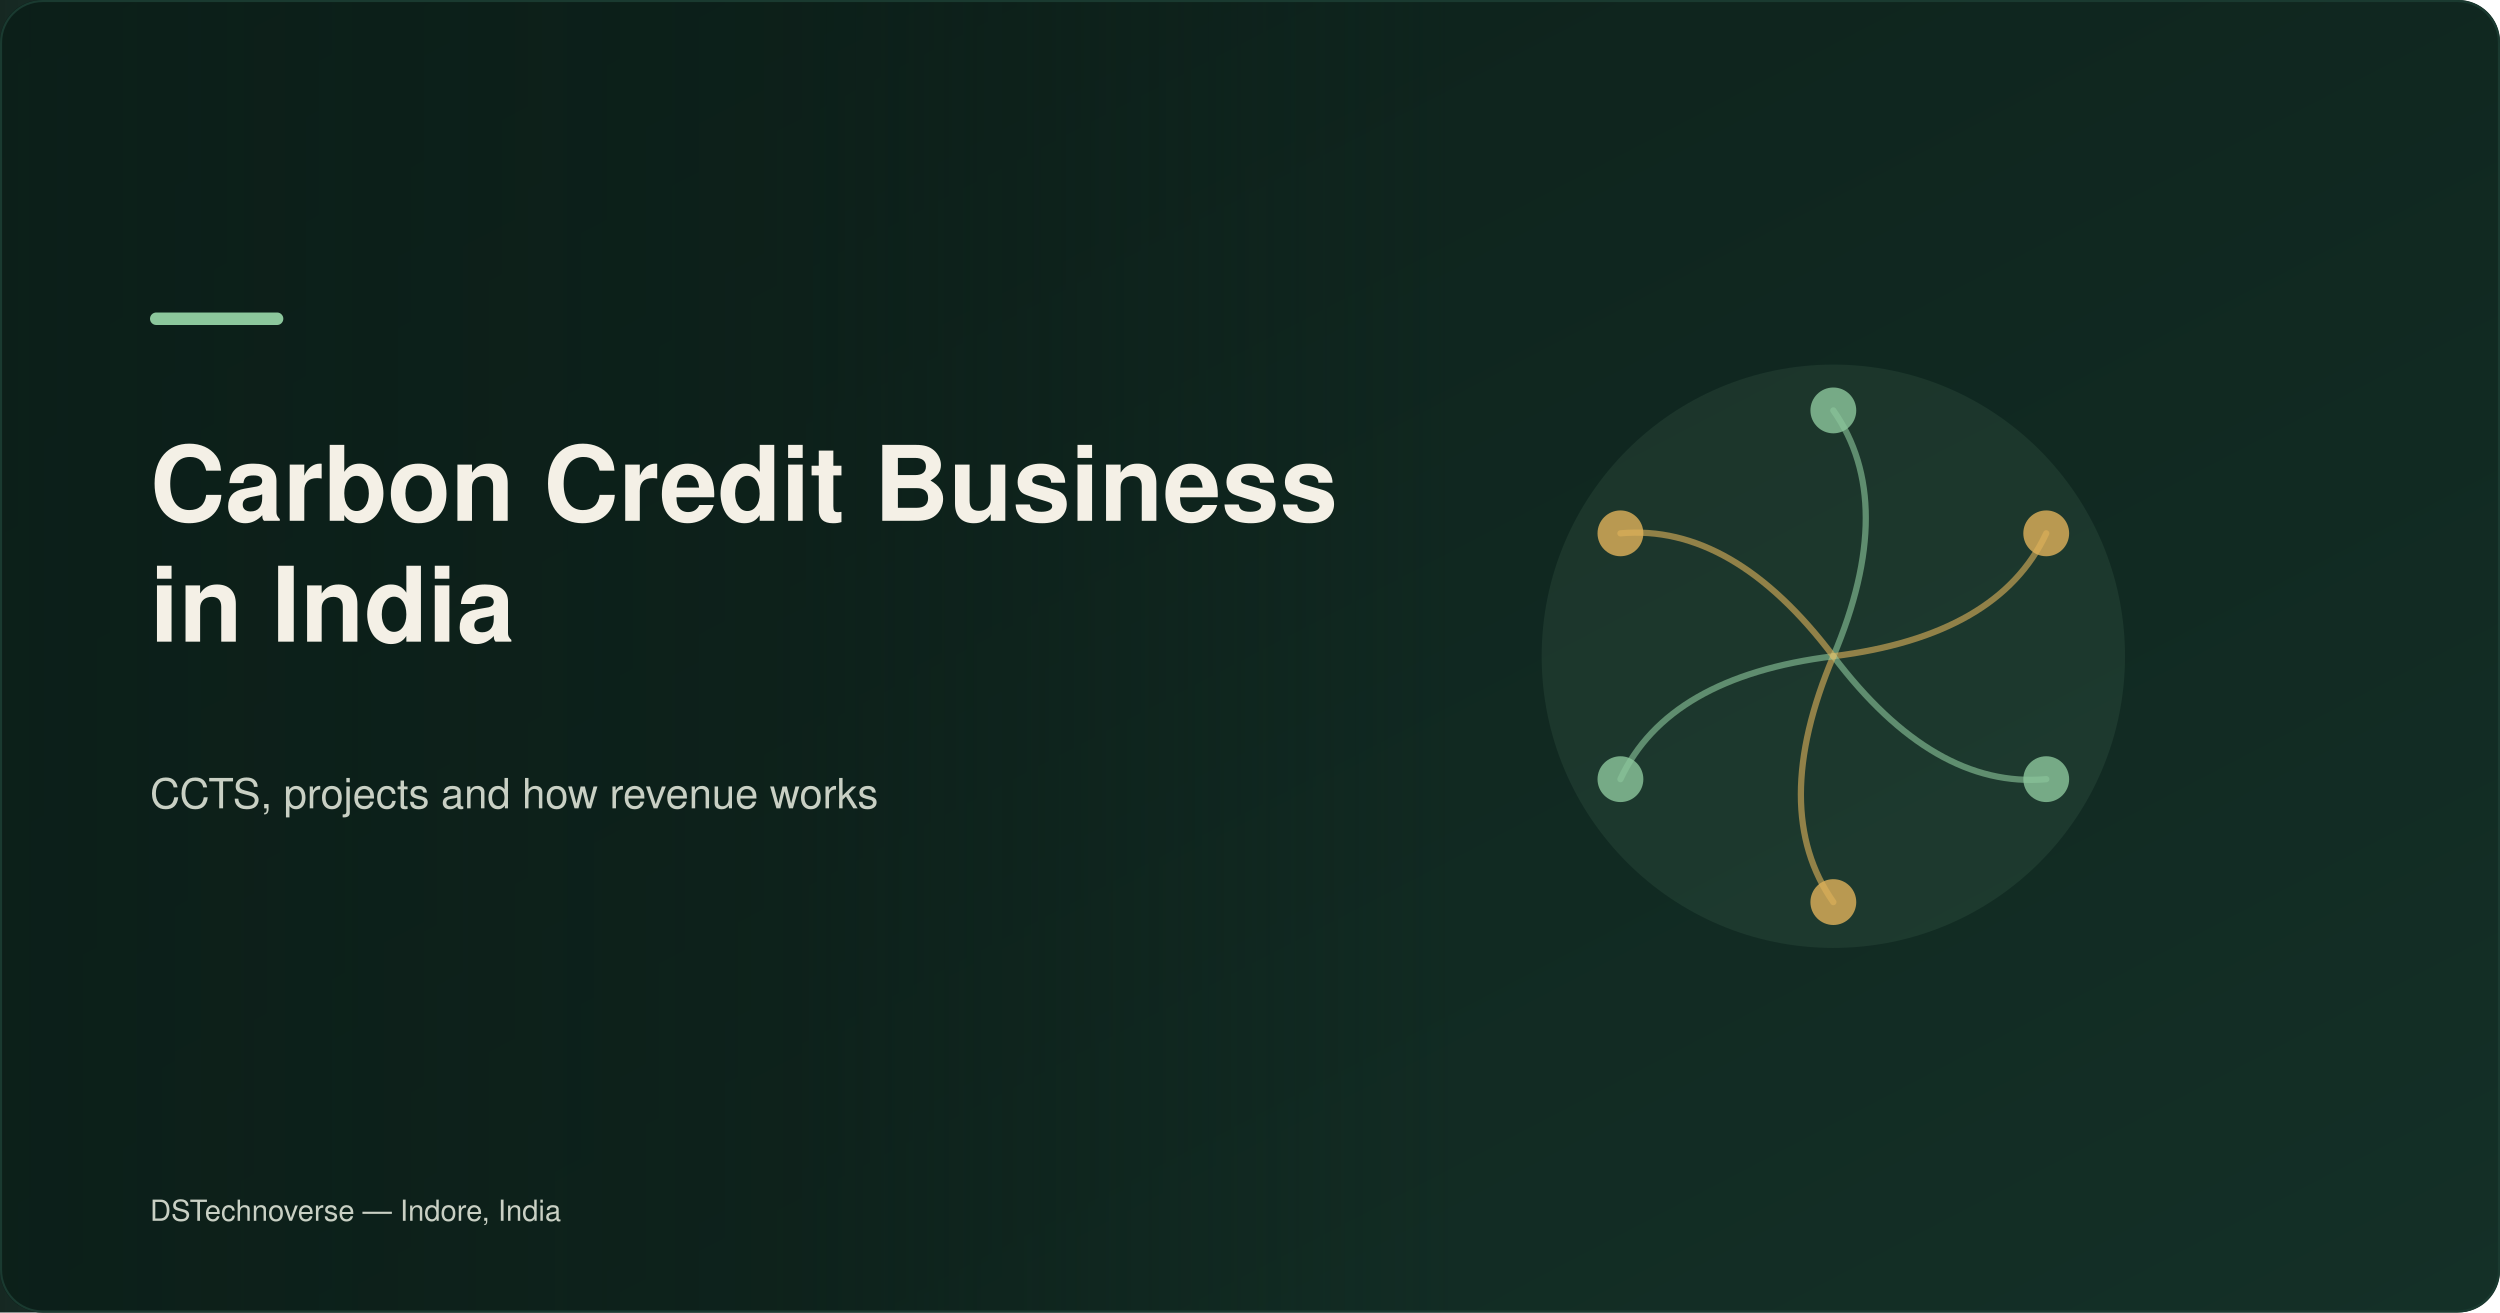
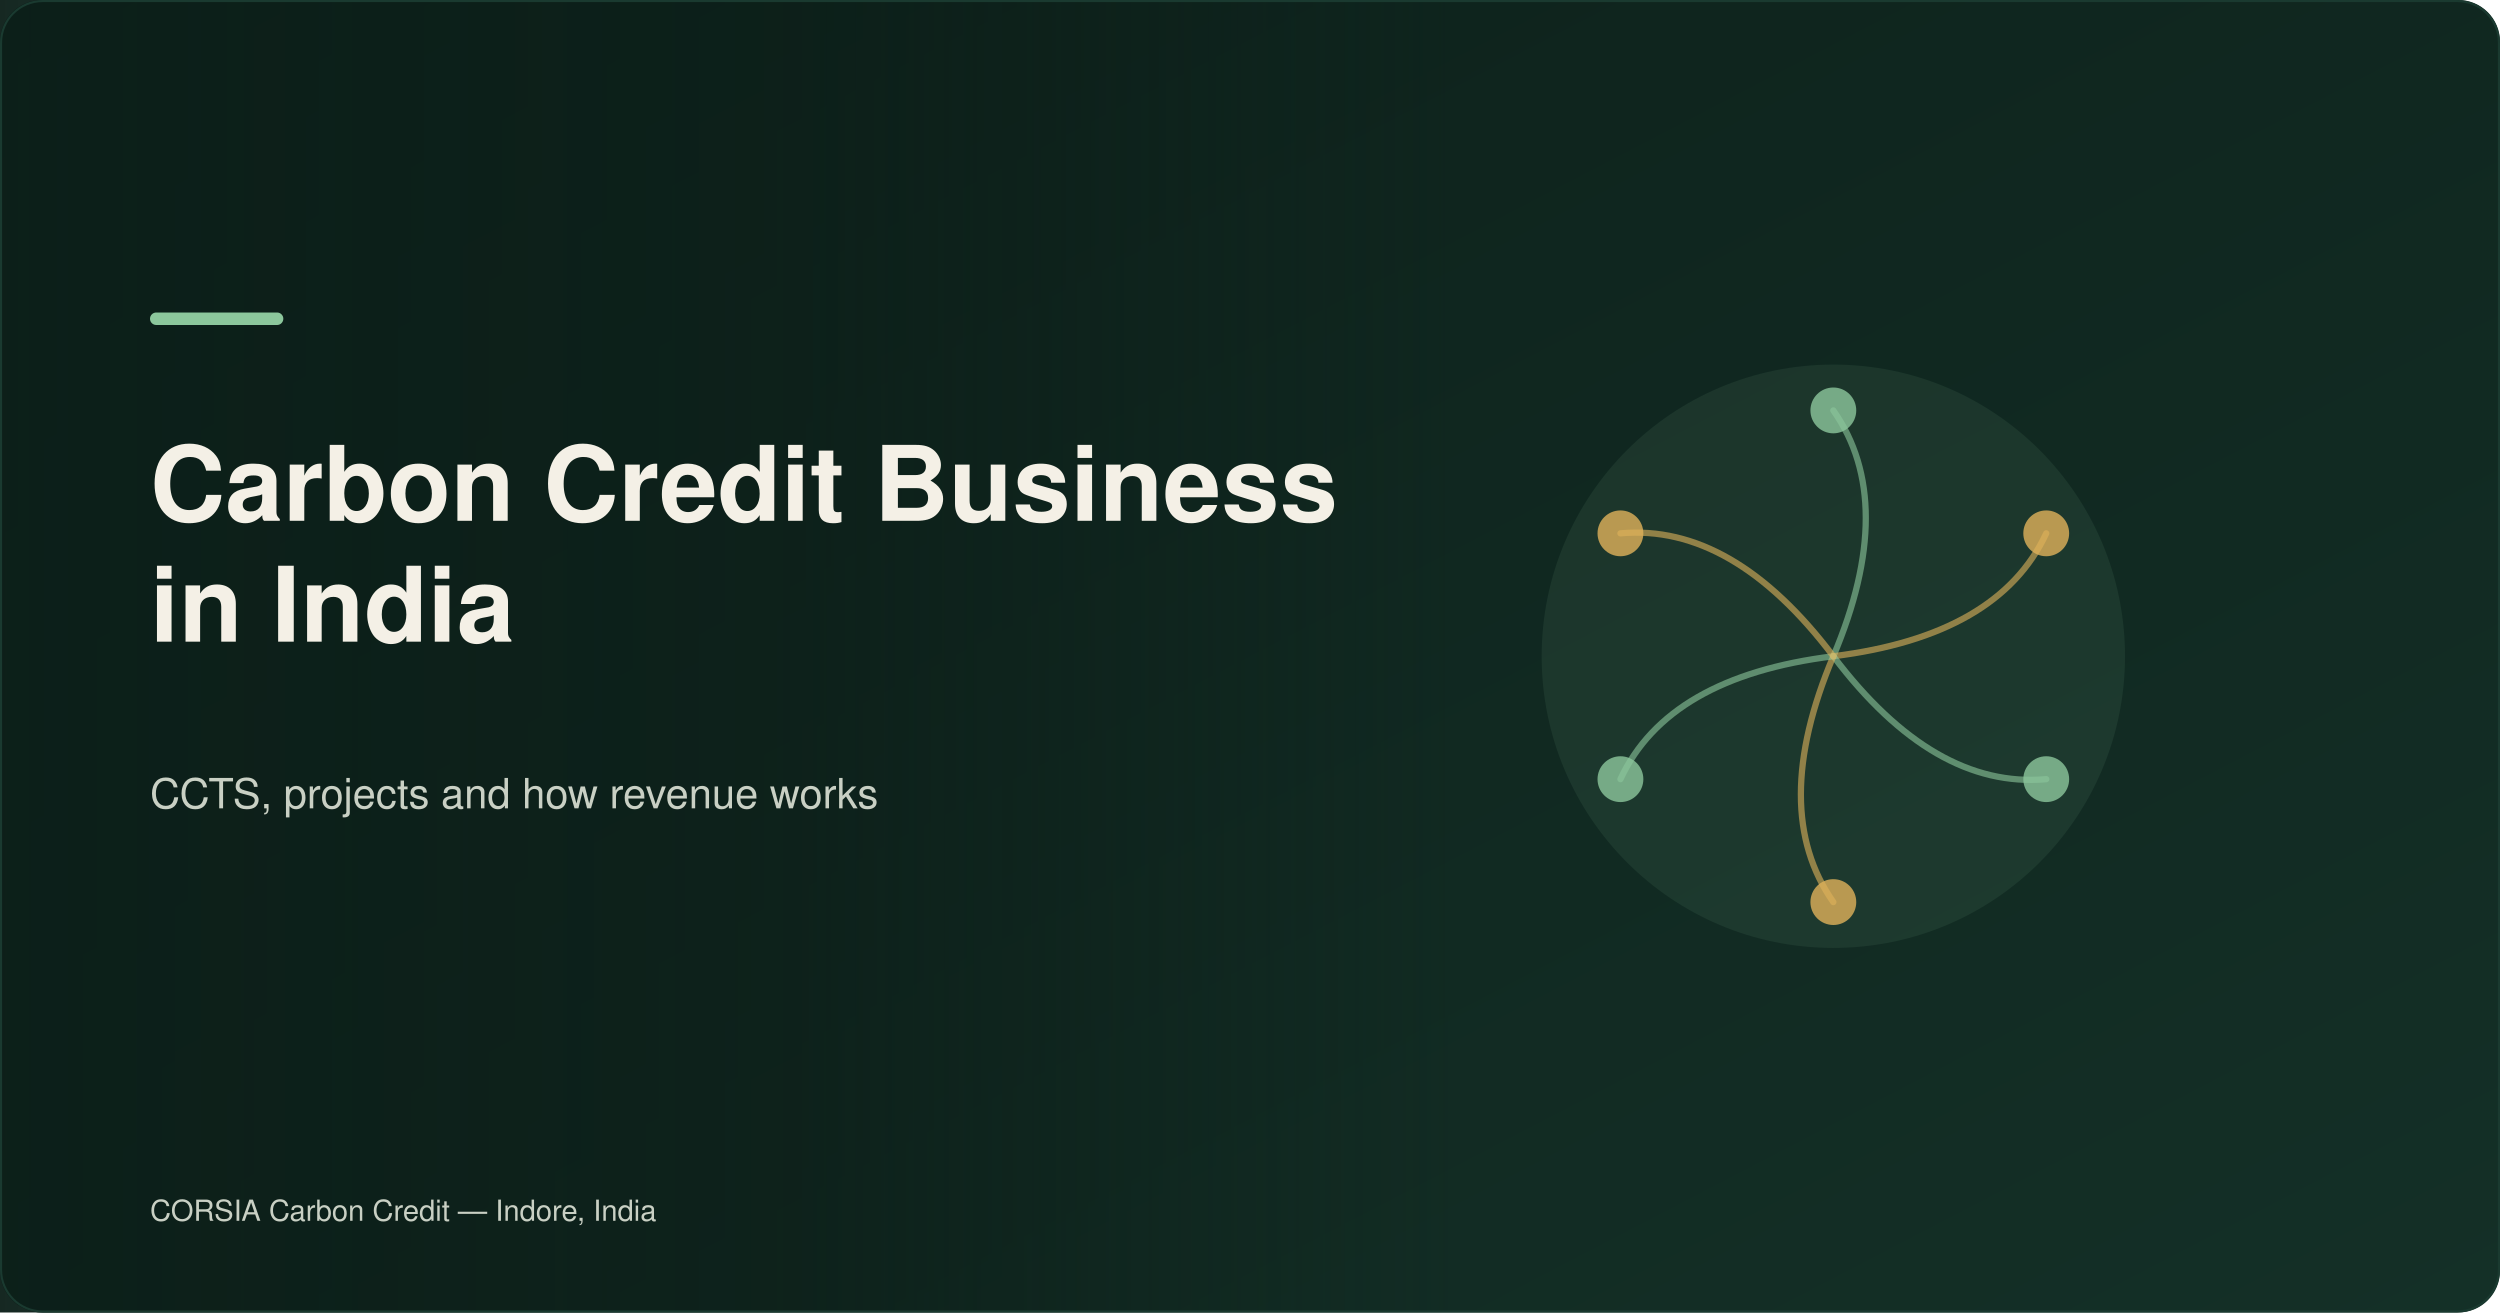
<svg xmlns="http://www.w3.org/2000/svg" viewBox="0 0 1200 630" width="1200" height="630" role="img">
  <defs>
    <linearGradient id="hg" x1="0" y1="0" x2="1" y2="1">
      <stop offset="0" stop-color="#0c1f19" />
      <stop offset="1" stop-color="#143027" />
    </linearGradient>
    <linearGradient id="scrim" x1="0" y1="0" x2="1" y2="0">
      <stop offset="0" stop-color="#0c1f19" stop-opacity="0.96" />
      <stop offset="0.55" stop-color="#0c1f19" stop-opacity="0.72" />
      <stop offset="1" stop-color="#0c1f19" stop-opacity="0" />
    </linearGradient>
  </defs>
  <rect width="1200" height="630" rx="20" fill="url(#hg)" />
  <circle cx="880" cy="315" r="140" fill="#8cc79c" opacity="0.09" />
  <path d="M880,315 Q911.15,241.32 880,197" fill="none" stroke="#8cc79c" stroke-width="3" stroke-opacity="0.6" stroke-linecap="round" />
  <circle cx="880" cy="197" r="11" fill="#8cc79c" opacity="0.8" />
  <path d="M880,315 Q959.39,305.14 982.19,256" fill="none" stroke="#e0b25a" stroke-width="3" stroke-opacity="0.6" stroke-linecap="round" />
  <circle cx="982.19" cy="256" r="11" fill="#e0b25a" opacity="0.8" />
  <path d="M880,315 Q928.24,378.82 982.19,374" fill="none" stroke="#8cc79c" stroke-width="3" stroke-opacity="0.6" stroke-linecap="round" />
  <circle cx="982.19" cy="374" r="11" fill="#8cc79c" opacity="0.8" />
  <path d="M880,315 Q848.85,388.68 880,433" fill="none" stroke="#e0b25a" stroke-width="3" stroke-opacity="0.6" stroke-linecap="round" />
  <circle cx="880" cy="433" r="11" fill="#e0b25a" opacity="0.8" />
  <path d="M880,315 Q800.61,324.86 777.81,374" fill="none" stroke="#8cc79c" stroke-width="3" stroke-opacity="0.6" stroke-linecap="round" />
  <circle cx="777.81" cy="374" r="11" fill="#8cc79c" opacity="0.8" />
  <path d="M880,315 Q831.76,251.18 777.81,256" fill="none" stroke="#e0b25a" stroke-width="3" stroke-opacity="0.6" stroke-linecap="round" />
  <circle cx="777.81" cy="256" r="11" fill="#e0b25a" opacity="0.8" />
  <rect width="700" height="630" fill="url(#scrim)" />
  <rect x="72" y="150" width="64" height="6" rx="3" fill="#8cc79c" />
  <text x="72" y="250" fill="#f4f0e6" font-size="50" font-weight="800" font-family="IBM Plex Sans, Segoe UI, Helvetica, Arial, sans-serif" text-anchor="start" opacity="1">Carbon Credit Business</text>
  <text x="72" y="308" fill="#f4f0e6" font-size="50" font-weight="800" font-family="IBM Plex Sans, Segoe UI, Helvetica, Arial, sans-serif" text-anchor="start" opacity="1">in India</text>
  <text x="72" y="388" fill="#c9d0c4" font-size="20" font-weight="400" font-family="IBM Plex Sans, Segoe UI, Helvetica, Arial, sans-serif" text-anchor="start" opacity="1">CCTS, projects and how revenue works</text>
-   <text x="72" y="586" fill="#c9d0c4" font-size="14" font-weight="400" font-family="IBM Plex Sans, Segoe UI, Helvetica, Arial, sans-serif" text-anchor="start" opacity="1">DSTechnoverse — Indore, India</text>
+   <text x="72" y="586" fill="#c9d0c4" font-size="14" font-weight="400" font-family="IBM Plex Sans, Segoe UI, Helvetica, Arial, sans-serif" text-anchor="start" opacity="1">CORSIA Carbon Credit — Indore, India</text>
  <rect x="0.5" y="0.5" width="1199" height="629" rx="20" fill="none" stroke="#1a3a30" />
</svg>
